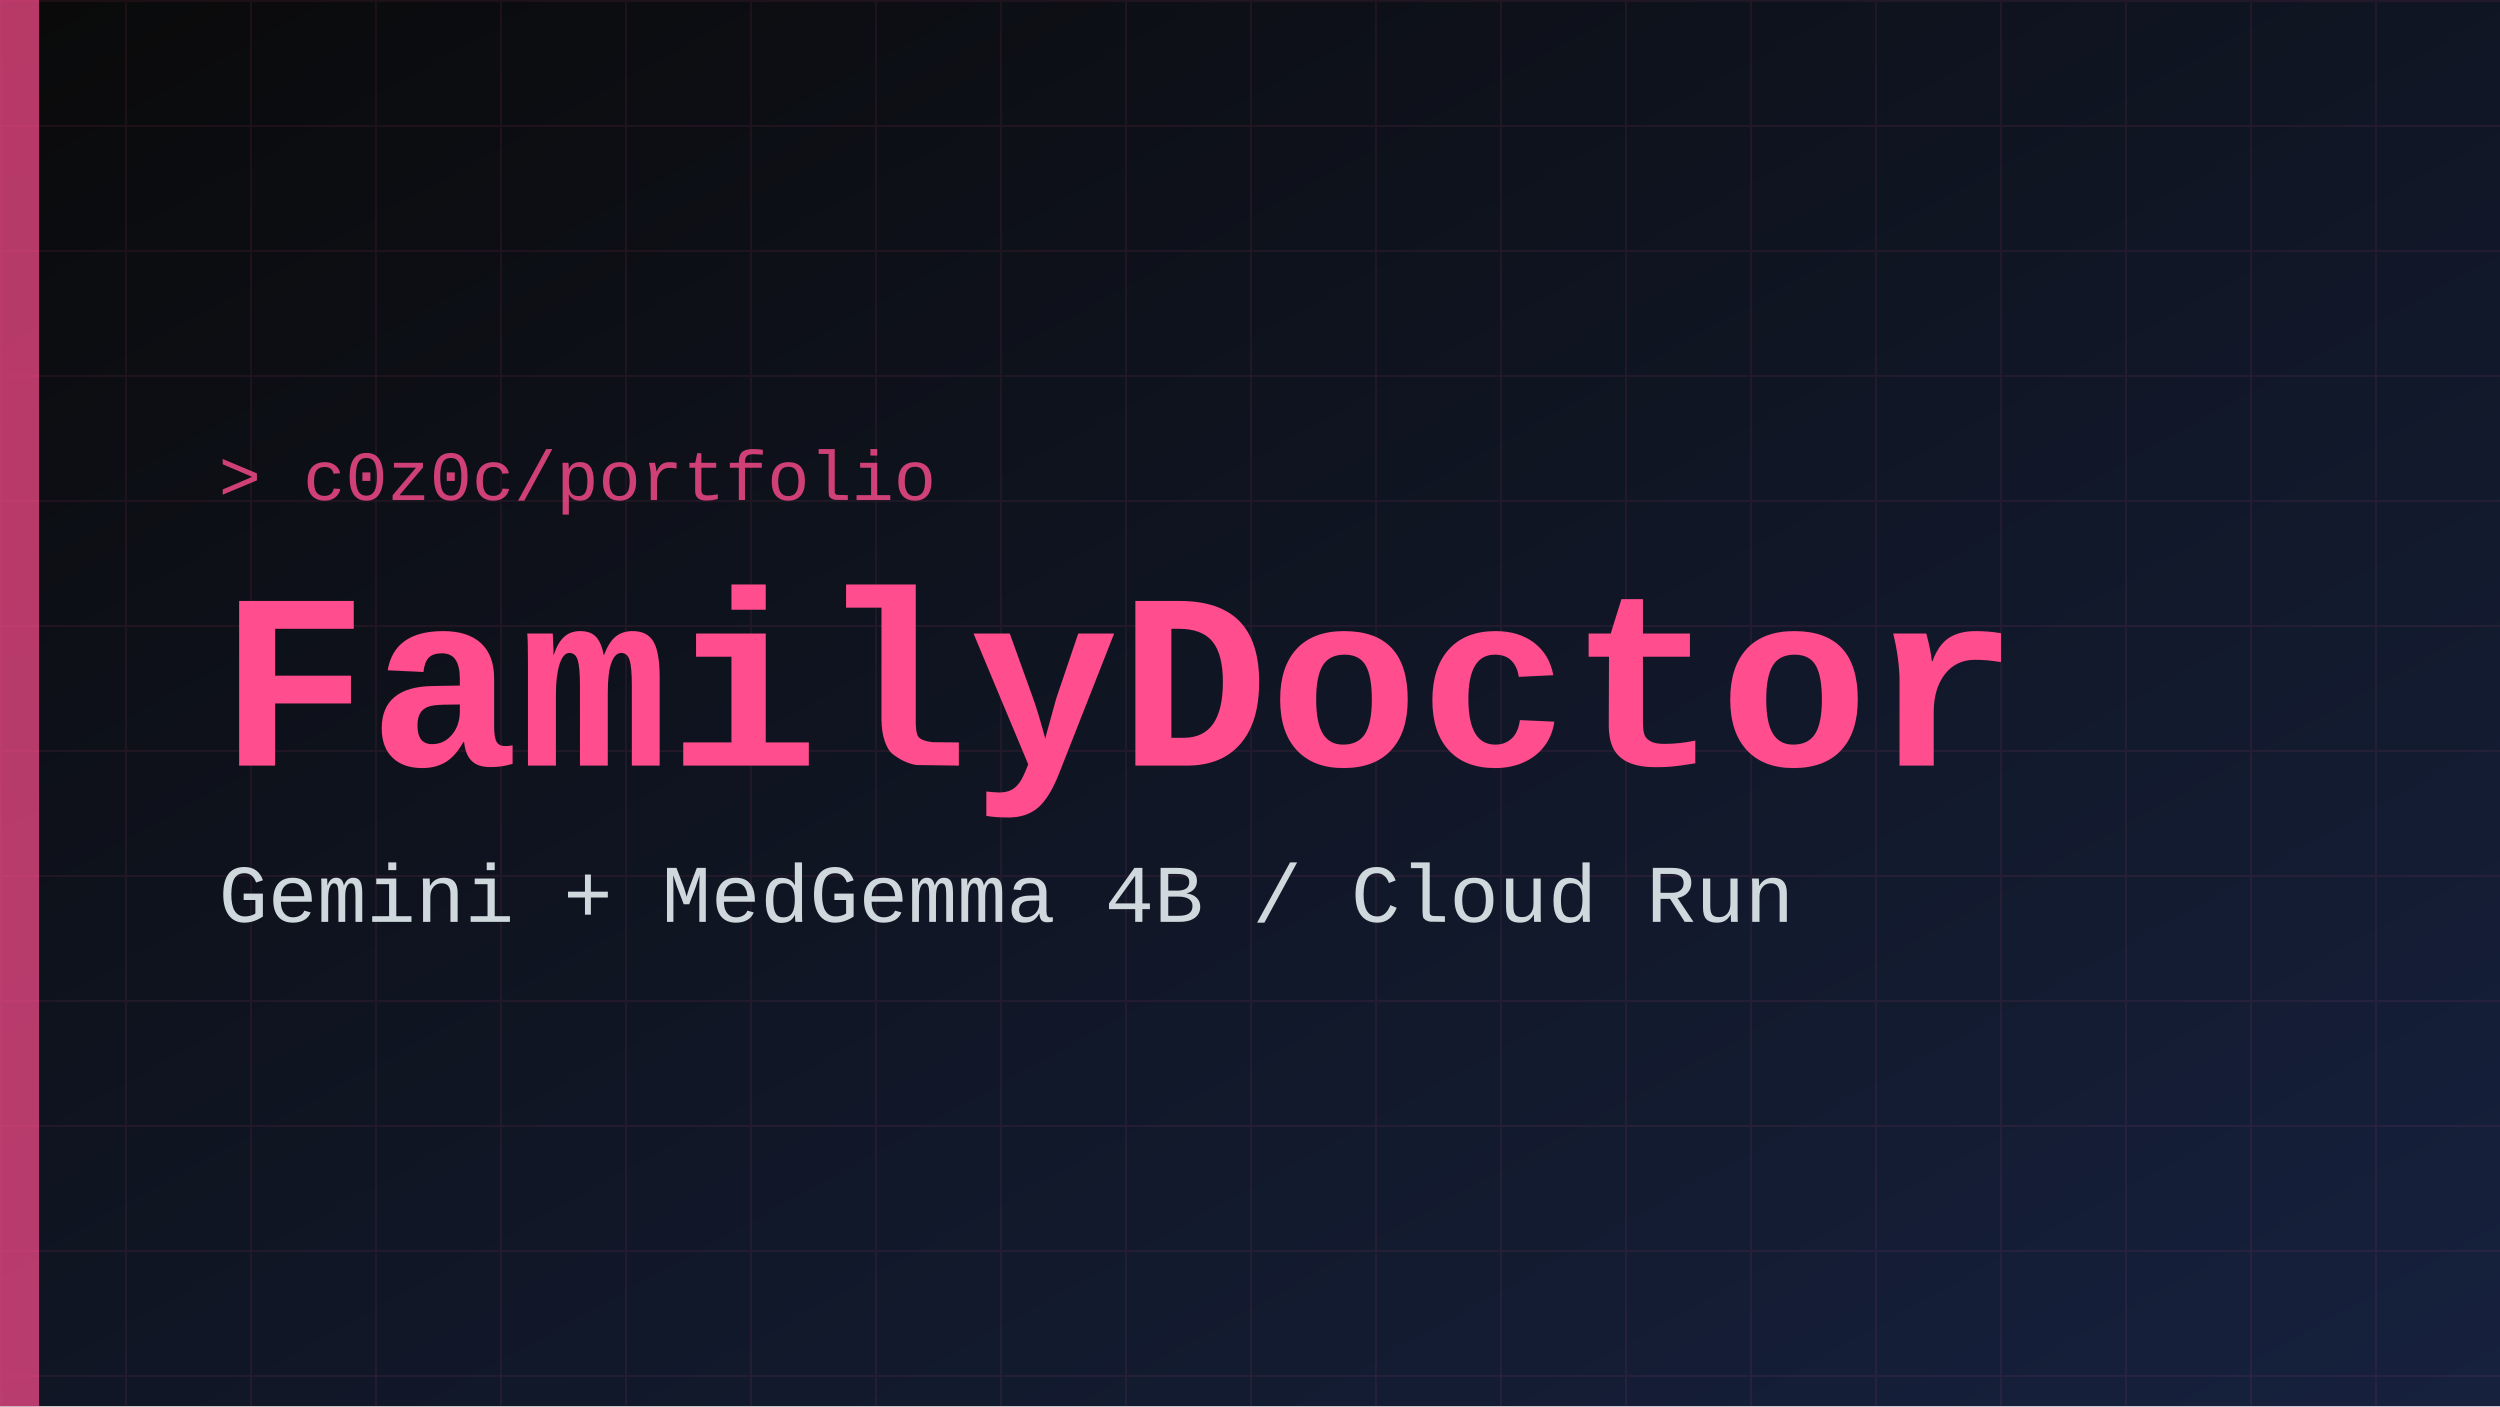
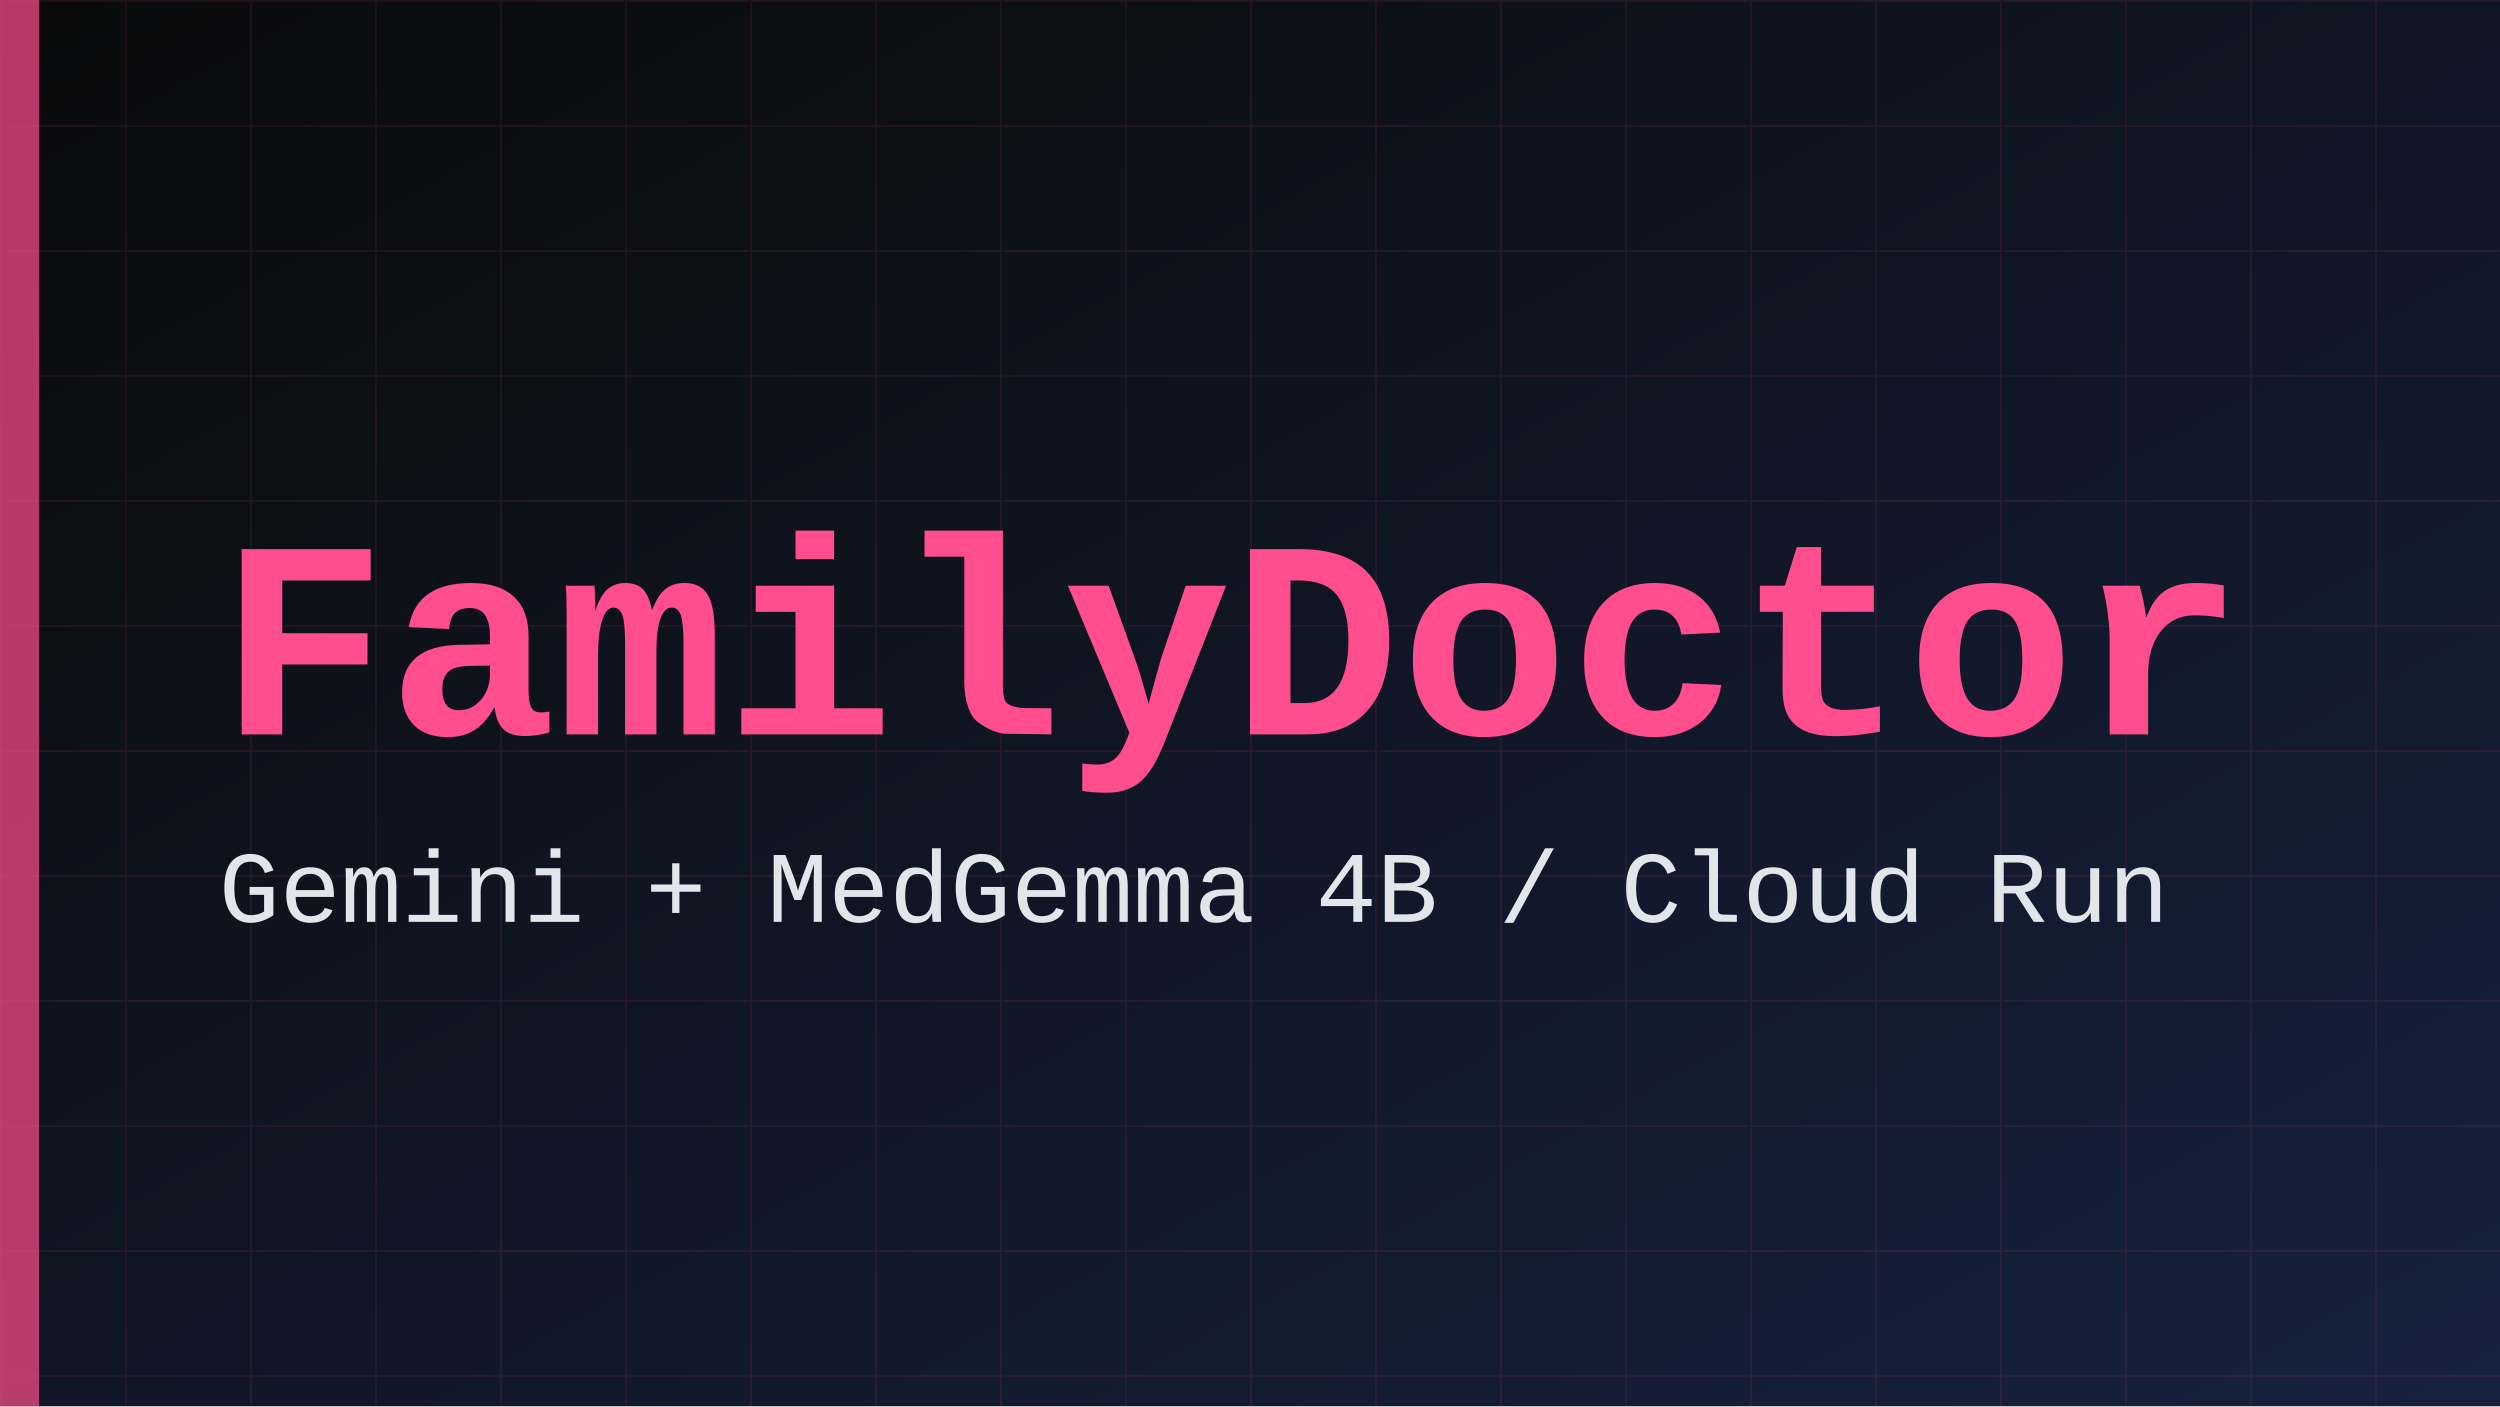
<svg xmlns="http://www.w3.org/2000/svg" width="640" height="360" viewBox="0 0 640 360">
  <defs>
    <linearGradient id="bg" x1="0" y1="0" x2="1" y2="1">
      <stop offset="0" stop-color="#0a0a0a" />
      <stop offset="1" stop-color="#16213e" />
    </linearGradient>
    <pattern id="grid" width="32" height="32" patternUnits="userSpaceOnUse">
      <path d="M32 0H0V32" fill="none" stroke="#ff4d8d" stroke-opacity="0.08" />
    </pattern>
  </defs>
  <rect width="640" height="360" fill="url(#bg)" />
  <rect width="640" height="360" fill="url(#grid)" />
  <rect x="0" y="0" width="10" height="360" fill="#ff4d8d" fill-opacity="0.7" />
-   <text x="56" y="128" font-family="Consolas, 'Courier New', monospace" font-size="18" fill="#ff4d8d" fill-opacity="0.8">&gt; c0z0c/portfolio</text>
-   <text x="56" y="196" font-family="Consolas, 'Courier New', monospace" font-size="64" font-weight="700" fill="#ff4d8d">FamilyDoctor</text>
-   <text x="56" y="236" font-family="Consolas, 'Courier New', monospace" font-size="21" fill="#cfd8dc">Gemini + MedGemma 4B / Cloud Run</text>
+   <text x="56" y="188" font-family="Consolas, 'Courier New', monospace" font-size="72" font-weight="700" fill="#ff4d8d">FamilyDoctor</text>
+   <text x="56" y="236" font-family="Consolas, 'Courier New', monospace" font-size="26" fill="#e0e6ea">Gemini + MedGemma 4B / Cloud Run</text>
</svg>
